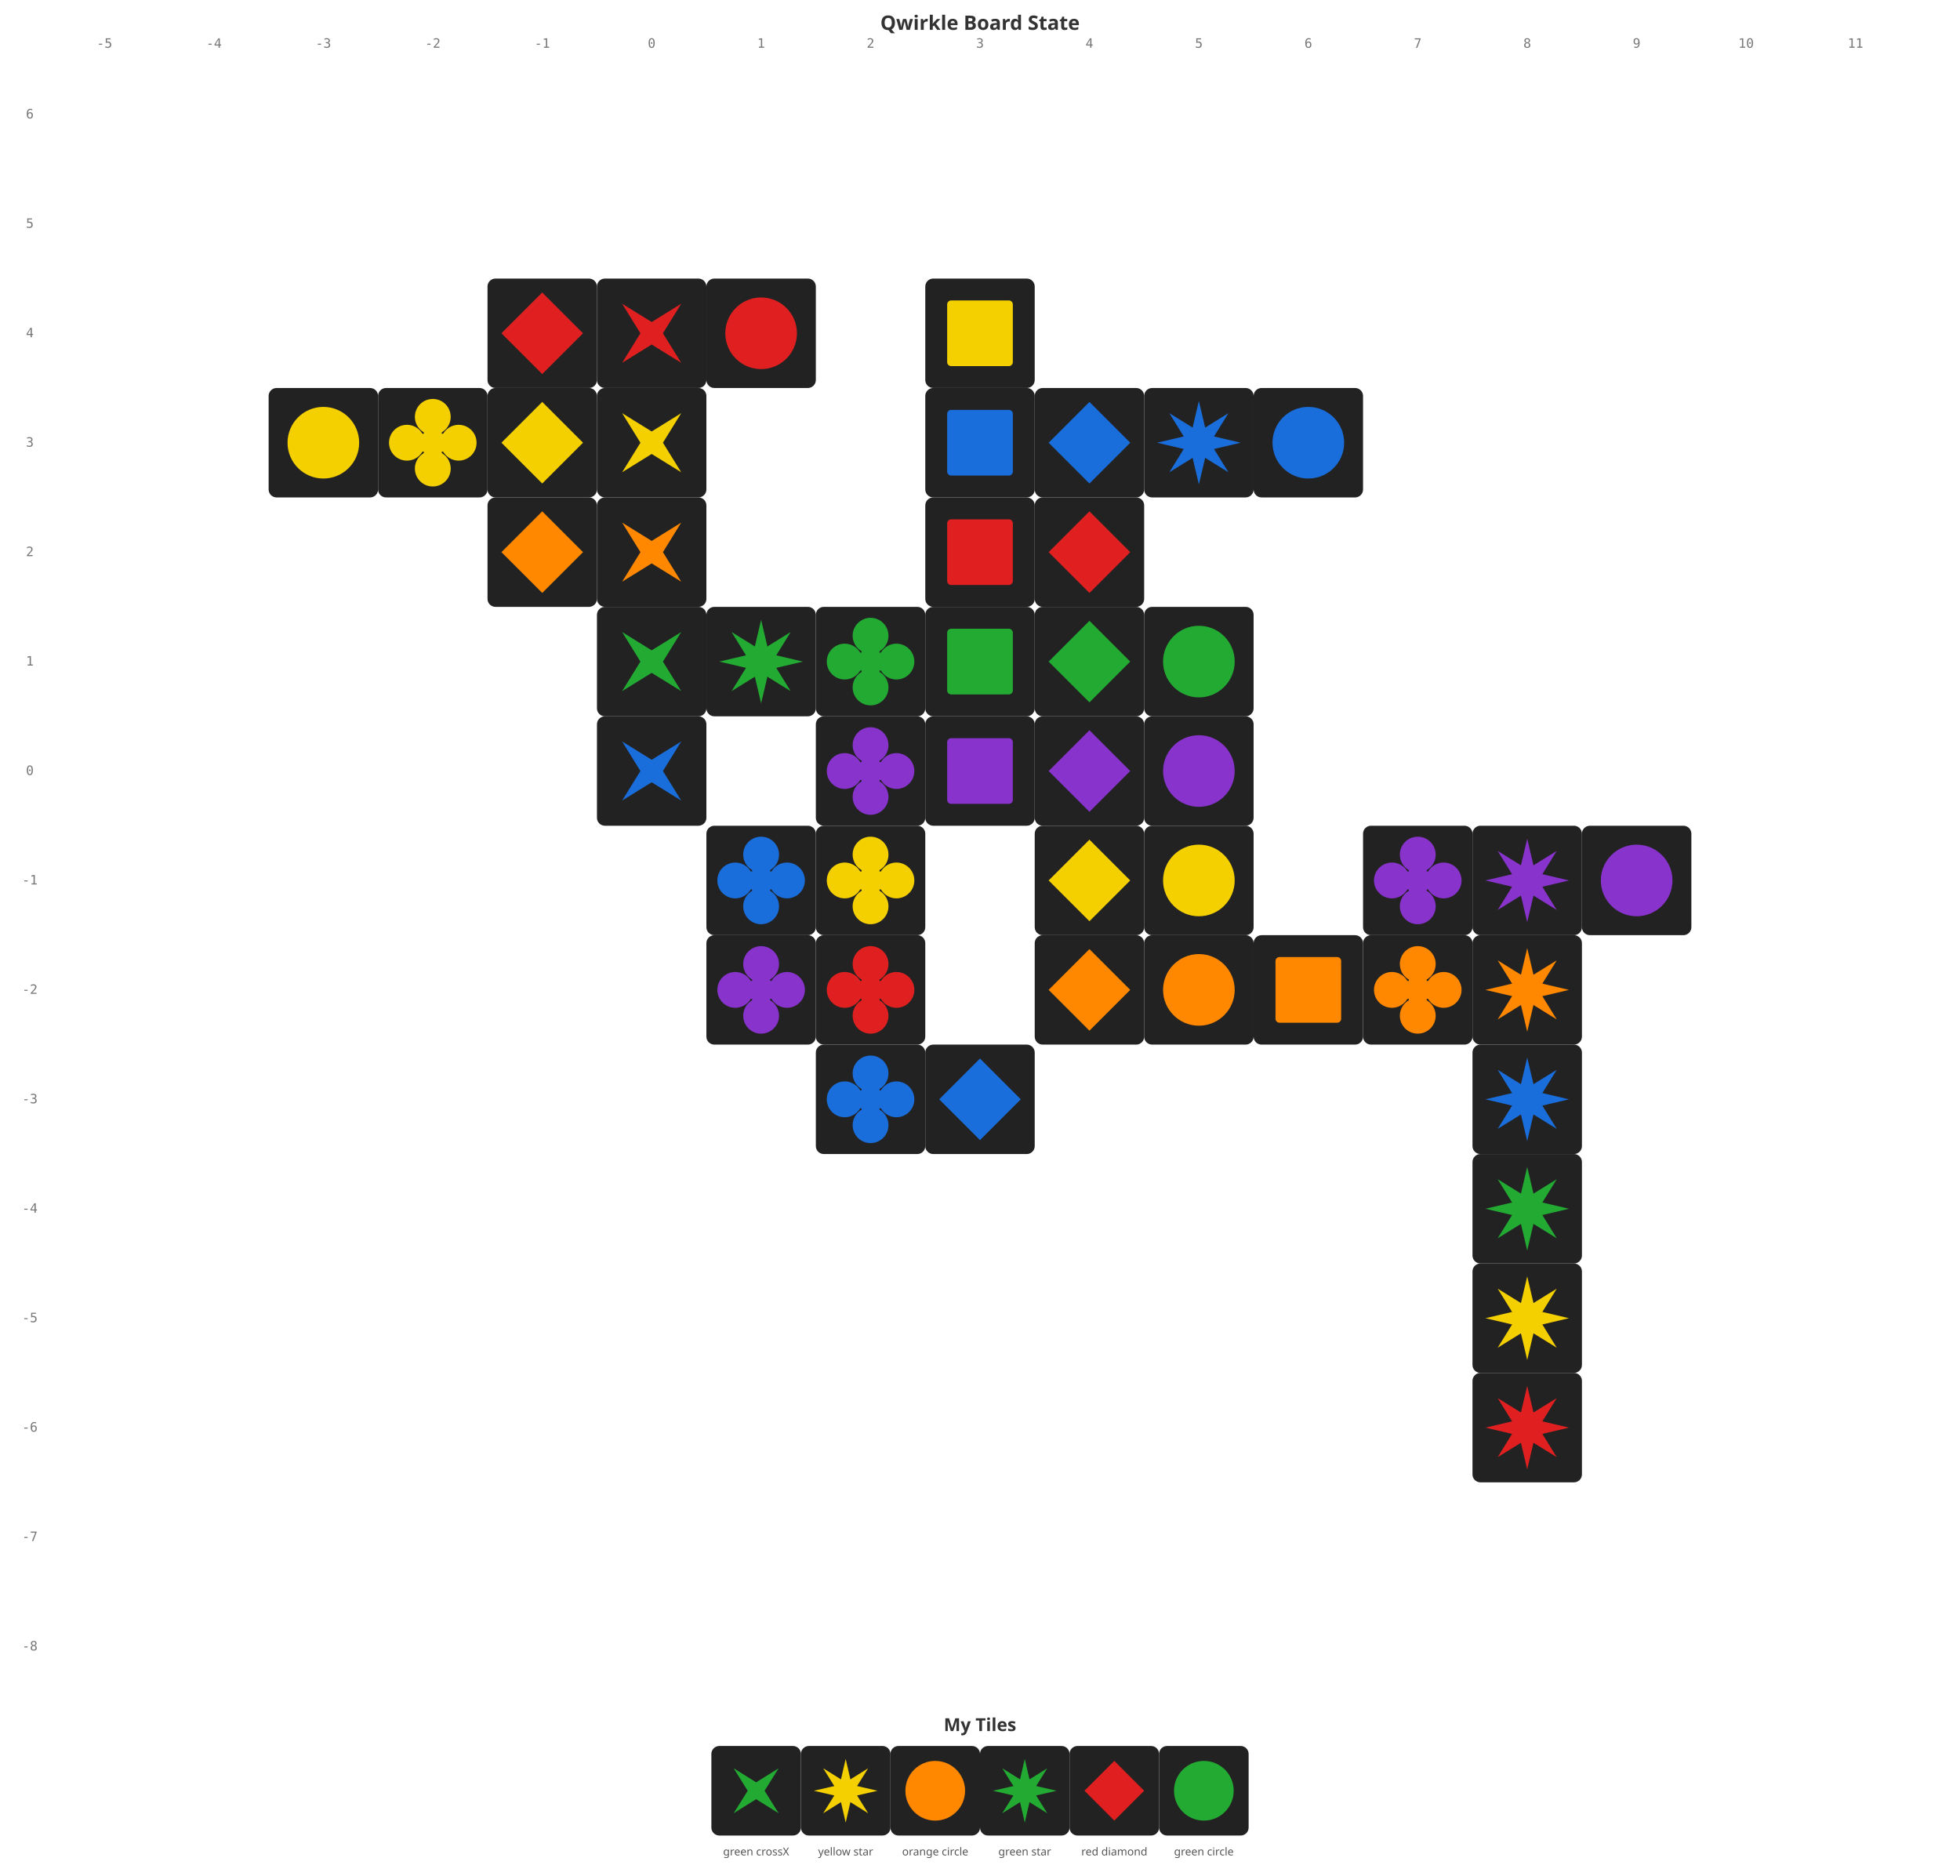
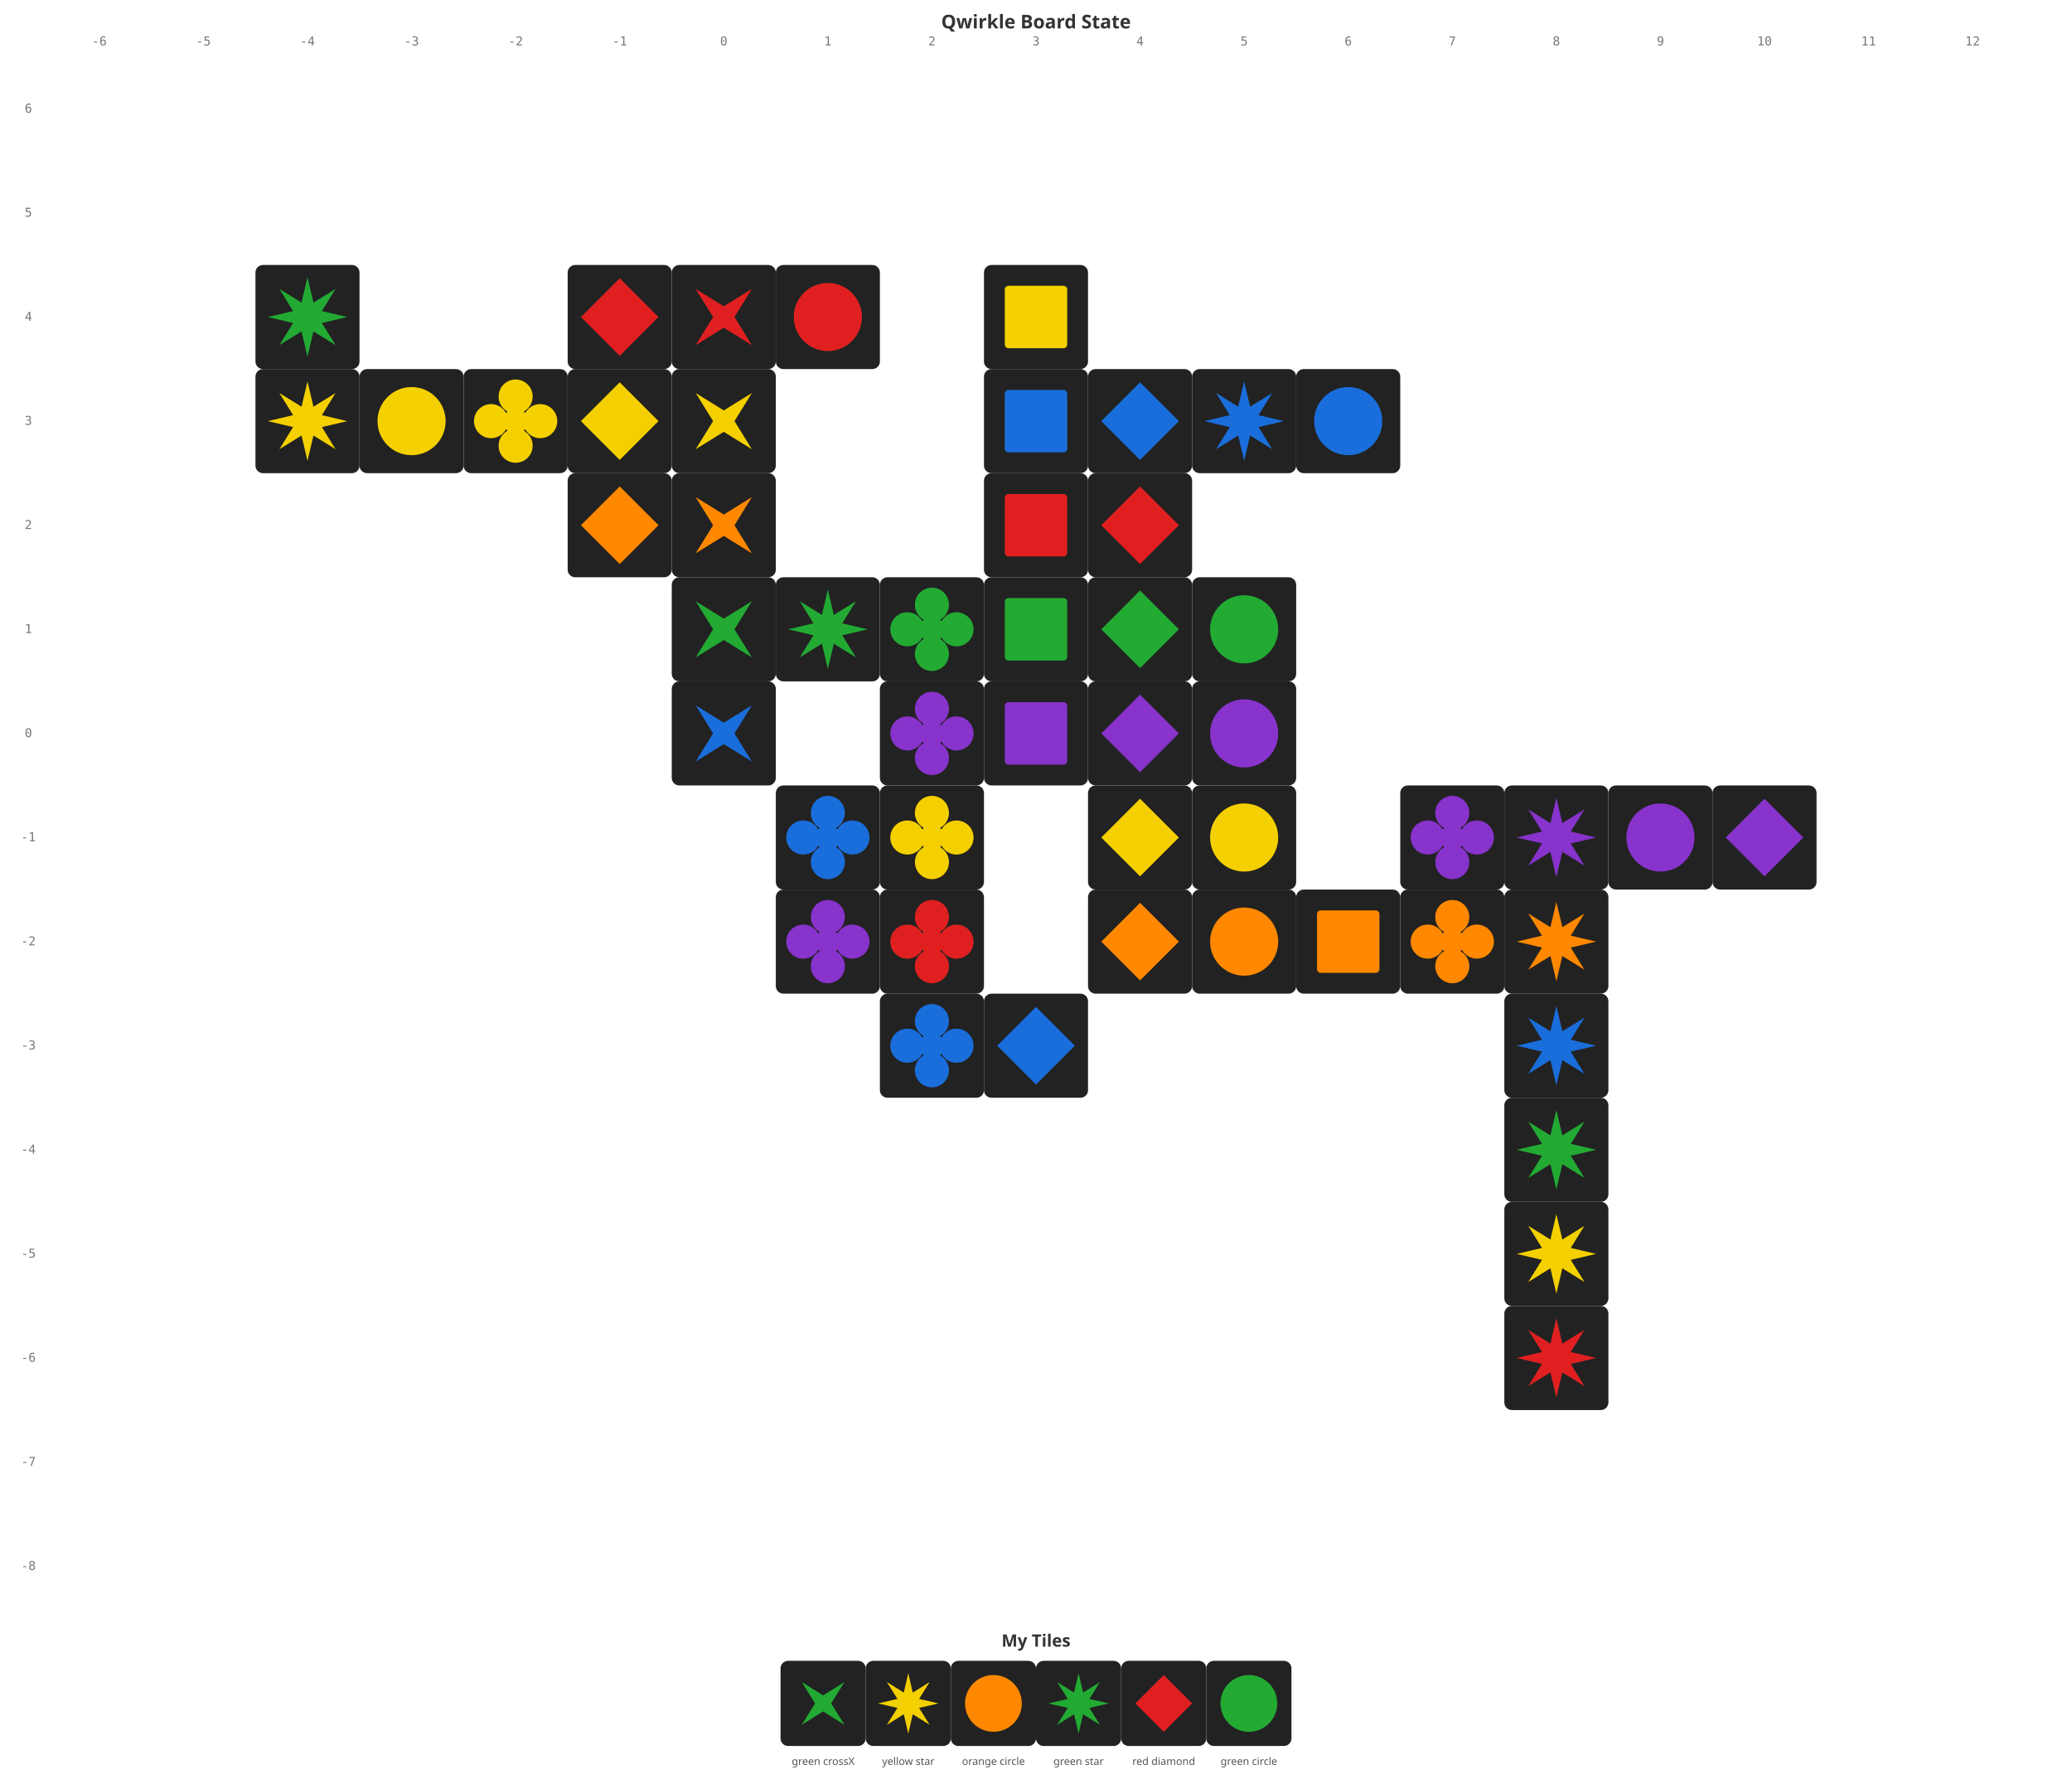
- <svg xmlns="http://www.w3.org/2000/svg" viewBox="0 0 1970 1885" width="1970" height="1885" style="background:#f5f0e8">
-   <text x="985" y="30" text-anchor="middle" font-size="20" fill="#333" font-family="sans-serif" font-weight="bold">Qwirkle Board State</text>
-   <text x="105" y="48" text-anchor="middle" font-size="13" fill="#777" font-family="monospace">-5</text>
-   <text x="215" y="48" text-anchor="middle" font-size="13" fill="#777" font-family="monospace">-4</text>
-   <text x="325" y="48" text-anchor="middle" font-size="13" fill="#777" font-family="monospace">-3</text>
-   <text x="435" y="48" text-anchor="middle" font-size="13" fill="#777" font-family="monospace">-2</text>
-   <text x="545" y="48" text-anchor="middle" font-size="13" fill="#777" font-family="monospace">-1</text>
-   <text x="655" y="48" text-anchor="middle" font-size="13" fill="#777" font-family="monospace">0</text>
-   <text x="765" y="48" text-anchor="middle" font-size="13" fill="#777" font-family="monospace">1</text>
-   <text x="875" y="48" text-anchor="middle" font-size="13" fill="#777" font-family="monospace">2</text>
-   <text x="985" y="48" text-anchor="middle" font-size="13" fill="#777" font-family="monospace">3</text>
-   <text x="1095" y="48" text-anchor="middle" font-size="13" fill="#777" font-family="monospace">4</text>
-   <text x="1205" y="48" text-anchor="middle" font-size="13" fill="#777" font-family="monospace">5</text>
-   <text x="1315" y="48" text-anchor="middle" font-size="13" fill="#777" font-family="monospace">6</text>
-   <text x="1425" y="48" text-anchor="middle" font-size="13" fill="#777" font-family="monospace">7</text>
-   <text x="1535" y="48" text-anchor="middle" font-size="13" fill="#777" font-family="monospace">8</text>
-   <text x="1645" y="48" text-anchor="middle" font-size="13" fill="#777" font-family="monospace">9</text>
-   <text x="1755" y="48" text-anchor="middle" font-size="13" fill="#777" font-family="monospace">10</text>
-   <text x="1865" y="48" text-anchor="middle" font-size="13" fill="#777" font-family="monospace">11</text>
+ <svg xmlns="http://www.w3.org/2000/svg" viewBox="0 0 2190 1885" width="2190" height="1885" style="background:#f5f0e8">
+   <text x="1095" y="30" text-anchor="middle" font-size="20" fill="#333" font-family="sans-serif" font-weight="bold">Qwirkle Board State</text>
+   <text x="105" y="48" text-anchor="middle" font-size="13" fill="#777" font-family="monospace">-6</text>
+   <text x="215" y="48" text-anchor="middle" font-size="13" fill="#777" font-family="monospace">-5</text>
+   <text x="325" y="48" text-anchor="middle" font-size="13" fill="#777" font-family="monospace">-4</text>
+   <text x="435" y="48" text-anchor="middle" font-size="13" fill="#777" font-family="monospace">-3</text>
+   <text x="545" y="48" text-anchor="middle" font-size="13" fill="#777" font-family="monospace">-2</text>
+   <text x="655" y="48" text-anchor="middle" font-size="13" fill="#777" font-family="monospace">-1</text>
+   <text x="765" y="48" text-anchor="middle" font-size="13" fill="#777" font-family="monospace">0</text>
+   <text x="875" y="48" text-anchor="middle" font-size="13" fill="#777" font-family="monospace">1</text>
+   <text x="985" y="48" text-anchor="middle" font-size="13" fill="#777" font-family="monospace">2</text>
+   <text x="1095" y="48" text-anchor="middle" font-size="13" fill="#777" font-family="monospace">3</text>
+   <text x="1205" y="48" text-anchor="middle" font-size="13" fill="#777" font-family="monospace">4</text>
+   <text x="1315" y="48" text-anchor="middle" font-size="13" fill="#777" font-family="monospace">5</text>
+   <text x="1425" y="48" text-anchor="middle" font-size="13" fill="#777" font-family="monospace">6</text>
+   <text x="1535" y="48" text-anchor="middle" font-size="13" fill="#777" font-family="monospace">7</text>
+   <text x="1645" y="48" text-anchor="middle" font-size="13" fill="#777" font-family="monospace">8</text>
+   <text x="1755" y="48" text-anchor="middle" font-size="13" fill="#777" font-family="monospace">9</text>
+   <text x="1865" y="48" text-anchor="middle" font-size="13" fill="#777" font-family="monospace">10</text>
+   <text x="1975" y="48" text-anchor="middle" font-size="13" fill="#777" font-family="monospace">11</text>
+   <text x="2085" y="48" text-anchor="middle" font-size="13" fill="#777" font-family="monospace">12</text>
  <text x="30" y="1659" text-anchor="middle" font-size="13" fill="#777" font-family="monospace">-8</text>
  <text x="30" y="1549" text-anchor="middle" font-size="13" fill="#777" font-family="monospace">-7</text>
  <text x="30" y="1439" text-anchor="middle" font-size="13" fill="#777" font-family="monospace">-6</text>
  <text x="30" y="1329" text-anchor="middle" font-size="13" fill="#777" font-family="monospace">-5</text>
  <text x="30" y="1219" text-anchor="middle" font-size="13" fill="#777" font-family="monospace">-4</text>
  <text x="30" y="1109" text-anchor="middle" font-size="13" fill="#777" font-family="monospace">-3</text>
  <text x="30" y="999" text-anchor="middle" font-size="13" fill="#777" font-family="monospace">-2</text>
  <text x="30" y="889" text-anchor="middle" font-size="13" fill="#777" font-family="monospace">-1</text>
  <text x="30" y="779" text-anchor="middle" font-size="13" fill="#777" font-family="monospace">0</text>
  <text x="30" y="669" text-anchor="middle" font-size="13" fill="#777" font-family="monospace">1</text>
  <text x="30" y="559" text-anchor="middle" font-size="13" fill="#777" font-family="monospace">2</text>
  <text x="30" y="449" text-anchor="middle" font-size="13" fill="#777" font-family="monospace">3</text>
  <text x="30" y="339" text-anchor="middle" font-size="13" fill="#777" font-family="monospace">4</text>
  <text x="30" y="229" text-anchor="middle" font-size="13" fill="#777" font-family="monospace">5</text>
  <text x="30" y="119" text-anchor="middle" font-size="13" fill="#777" font-family="monospace">6</text>
+   <rect x="270" y="280" width="110" height="110" rx="8" fill="#222" />
+   <g transform="translate(325,335)">
+     <polygon points="0,-42 8,-8 42,0 8,8 0,42 -8,8 -42,0 -8,-8" fill="#22aa33" />
+     <polygon points="0,-42 8,-8 42,0 8,8 0,42 -8,8 -42,0 -8,-8" fill="#22aa33" transform="rotate(45)" />
+   </g>
  <rect x="270" y="390" width="110" height="110" rx="8" fill="#222" />
-   <circle cx="325" cy="445" r="36" fill="#f5d000" />
+   <g transform="translate(325,445)">
+     <polygon points="0,-42 8,-8 42,0 8,8 0,42 -8,8 -42,0 -8,-8" fill="#f5d000" />
+     <polygon points="0,-42 8,-8 42,0 8,8 0,42 -8,8 -42,0 -8,-8" fill="#f5d000" transform="rotate(45)" />
+   </g>
  <rect x="380" y="390" width="110" height="110" rx="8" fill="#222" />
-   <g transform="translate(435,445)">
+   <circle cx="435" cy="445" r="36" fill="#f5d000" />
+   <rect x="490" y="390" width="110" height="110" rx="8" fill="#222" />
+   <g transform="translate(545,445)">
    <circle cx="0" cy="-26" r="18" fill="#f5d000" />
    <circle cx="26" cy="0" r="18" fill="#f5d000" />
    <circle cx="0" cy="26" r="18" fill="#f5d000" />
    <circle cx="-26" cy="0" r="18" fill="#f5d000" />
    <rect x="-9" y="-26" width="18" height="52" fill="#f5d000" />
    <rect x="-26" y="-9" width="52" height="18" fill="#f5d000" />
  </g>
-   <rect x="490" y="280" width="110" height="110" rx="8" fill="#222" />
-   <polygon points="545,294 586,335 545,376 504,335" fill="#e02020" />
-   <rect x="490" y="390" width="110" height="110" rx="8" fill="#222" />
-   <polygon points="545,404 586,445 545,486 504,445" fill="#f5d000" />
-   <rect x="490" y="500" width="110" height="110" rx="8" fill="#222" />
-   <polygon points="545,514 586,555 545,596 504,555" fill="#ff8800" />
  <rect x="600" y="280" width="110" height="110" rx="8" fill="#222" />
-   <g transform="translate(655,335) rotate(45)">
+   <polygon points="655,294 696,335 655,376 614,335" fill="#e02020" />
+   <rect x="600" y="390" width="110" height="110" rx="8" fill="#222" />
+   <polygon points="655,404 696,445 655,486 614,445" fill="#f5d000" />
+   <rect x="600" y="500" width="110" height="110" rx="8" fill="#222" />
+   <polygon points="655,514 696,555 655,596 614,555" fill="#ff8800" />
+   <rect x="710" y="280" width="110" height="110" rx="8" fill="#222" />
+   <g transform="translate(765,335) rotate(45)">
    <polygon points="0,-42 8,-8 42,0 8,8 0,42 -8,8 -42,0 -8,-8" fill="#e02020" />
  </g>
-   <rect x="600" y="390" width="110" height="110" rx="8" fill="#222" />
-   <g transform="translate(655,445) rotate(45)">
+   <rect x="710" y="390" width="110" height="110" rx="8" fill="#222" />
+   <g transform="translate(765,445) rotate(45)">
    <polygon points="0,-42 8,-8 42,0 8,8 0,42 -8,8 -42,0 -8,-8" fill="#f5d000" />
  </g>
-   <rect x="600" y="500" width="110" height="110" rx="8" fill="#222" />
-   <g transform="translate(655,555) rotate(45)">
+   <rect x="710" y="500" width="110" height="110" rx="8" fill="#222" />
+   <g transform="translate(765,555) rotate(45)">
    <polygon points="0,-42 8,-8 42,0 8,8 0,42 -8,8 -42,0 -8,-8" fill="#ff8800" />
  </g>
-   <rect x="600" y="610" width="110" height="110" rx="8" fill="#222" />
-   <g transform="translate(655,665) rotate(45)">
-     <polygon points="0,-42 8,-8 42,0 8,8 0,42 -8,8 -42,0 -8,-8" fill="#22aa33" />
-   </g>
-   <rect x="600" y="720" width="110" height="110" rx="8" fill="#222" />
-   <g transform="translate(655,775) rotate(45)">
+   <rect x="710" y="610" width="110" height="110" rx="8" fill="#222" />
+   <g transform="translate(765,665) rotate(45)">
+     <polygon points="0,-42 8,-8 42,0 8,8 0,42 -8,8 -42,0 -8,-8" fill="#22aa33" />
+   </g>
+   <rect x="710" y="720" width="110" height="110" rx="8" fill="#222" />
+   <g transform="translate(765,775) rotate(45)">
    <polygon points="0,-42 8,-8 42,0 8,8 0,42 -8,8 -42,0 -8,-8" fill="#1a6edb" />
  </g>
-   <rect x="710" y="280" width="110" height="110" rx="8" fill="#222" />
-   <circle cx="765" cy="335" r="36" fill="#e02020" />
-   <rect x="710" y="610" width="110" height="110" rx="8" fill="#222" />
-   <g transform="translate(765,665)">
+   <rect x="820" y="280" width="110" height="110" rx="8" fill="#222" />
+   <circle cx="875" cy="335" r="36" fill="#e02020" />
+   <rect x="820" y="610" width="110" height="110" rx="8" fill="#222" />
+   <g transform="translate(875,665)">
    <polygon points="0,-42 8,-8 42,0 8,8 0,42 -8,8 -42,0 -8,-8" fill="#22aa33" />
    <polygon points="0,-42 8,-8 42,0 8,8 0,42 -8,8 -42,0 -8,-8" fill="#22aa33" transform="rotate(45)" />
  </g>
-   <rect x="710" y="830" width="110" height="110" rx="8" fill="#222" />
-   <g transform="translate(765,885)">
+   <rect x="820" y="830" width="110" height="110" rx="8" fill="#222" />
+   <g transform="translate(875,885)">
    <circle cx="0" cy="-26" r="18" fill="#1a6edb" />
    <circle cx="26" cy="0" r="18" fill="#1a6edb" />
    <circle cx="0" cy="26" r="18" fill="#1a6edb" />
    <circle cx="-26" cy="0" r="18" fill="#1a6edb" />
    <rect x="-9" y="-26" width="18" height="52" fill="#1a6edb" />
    <rect x="-26" y="-9" width="52" height="18" fill="#1a6edb" />
  </g>
-   <rect x="710" y="940" width="110" height="110" rx="8" fill="#222" />
-   <g transform="translate(765,995)">
+   <rect x="820" y="940" width="110" height="110" rx="8" fill="#222" />
+   <g transform="translate(875,995)">
    <circle cx="0" cy="-26" r="18" fill="#8833cc" />
    <circle cx="26" cy="0" r="18" fill="#8833cc" />
    <circle cx="0" cy="26" r="18" fill="#8833cc" />
    <circle cx="-26" cy="0" r="18" fill="#8833cc" />
    <rect x="-9" y="-26" width="18" height="52" fill="#8833cc" />
    <rect x="-26" y="-9" width="52" height="18" fill="#8833cc" />
  </g>
-   <rect x="820" y="610" width="110" height="110" rx="8" fill="#222" />
-   <g transform="translate(875,665)">
+   <rect x="930" y="610" width="110" height="110" rx="8" fill="#222" />
+   <g transform="translate(985,665)">
    <circle cx="0" cy="-26" r="18" fill="#22aa33" />
    <circle cx="26" cy="0" r="18" fill="#22aa33" />
    <circle cx="0" cy="26" r="18" fill="#22aa33" />
    <circle cx="-26" cy="0" r="18" fill="#22aa33" />
    <rect x="-9" y="-26" width="18" height="52" fill="#22aa33" />
    <rect x="-26" y="-9" width="52" height="18" fill="#22aa33" />
  </g>
-   <rect x="820" y="720" width="110" height="110" rx="8" fill="#222" />
-   <g transform="translate(875,775)">
+   <rect x="930" y="720" width="110" height="110" rx="8" fill="#222" />
+   <g transform="translate(985,775)">
    <circle cx="0" cy="-26" r="18" fill="#8833cc" />
    <circle cx="26" cy="0" r="18" fill="#8833cc" />
    <circle cx="0" cy="26" r="18" fill="#8833cc" />
    <circle cx="-26" cy="0" r="18" fill="#8833cc" />
    <rect x="-9" y="-26" width="18" height="52" fill="#8833cc" />
    <rect x="-26" y="-9" width="52" height="18" fill="#8833cc" />
  </g>
-   <rect x="820" y="830" width="110" height="110" rx="8" fill="#222" />
-   <g transform="translate(875,885)">
+   <rect x="930" y="830" width="110" height="110" rx="8" fill="#222" />
+   <g transform="translate(985,885)">
    <circle cx="0" cy="-26" r="18" fill="#f5d000" />
    <circle cx="26" cy="0" r="18" fill="#f5d000" />
    <circle cx="0" cy="26" r="18" fill="#f5d000" />
    <circle cx="-26" cy="0" r="18" fill="#f5d000" />
    <rect x="-9" y="-26" width="18" height="52" fill="#f5d000" />
    <rect x="-26" y="-9" width="52" height="18" fill="#f5d000" />
  </g>
-   <rect x="820" y="940" width="110" height="110" rx="8" fill="#222" />
-   <g transform="translate(875,995)">
+   <rect x="930" y="940" width="110" height="110" rx="8" fill="#222" />
+   <g transform="translate(985,995)">
    <circle cx="0" cy="-26" r="18" fill="#e02020" />
    <circle cx="26" cy="0" r="18" fill="#e02020" />
    <circle cx="0" cy="26" r="18" fill="#e02020" />
    <circle cx="-26" cy="0" r="18" fill="#e02020" />
    <rect x="-9" y="-26" width="18" height="52" fill="#e02020" />
    <rect x="-26" y="-9" width="52" height="18" fill="#e02020" />
  </g>
-   <rect x="820" y="1050" width="110" height="110" rx="8" fill="#222" />
-   <g transform="translate(875,1105)">
+   <rect x="930" y="1050" width="110" height="110" rx="8" fill="#222" />
+   <g transform="translate(985,1105)">
    <circle cx="0" cy="-26" r="18" fill="#1a6edb" />
    <circle cx="26" cy="0" r="18" fill="#1a6edb" />
    <circle cx="0" cy="26" r="18" fill="#1a6edb" />
    <circle cx="-26" cy="0" r="18" fill="#1a6edb" />
    <rect x="-9" y="-26" width="18" height="52" fill="#1a6edb" />
    <rect x="-26" y="-9" width="52" height="18" fill="#1a6edb" />
  </g>
-   <rect x="930" y="280" width="110" height="110" rx="8" fill="#222" />
-   <rect x="952" y="302" width="66" height="66" rx="4" fill="#f5d000" />
-   <rect x="930" y="390" width="110" height="110" rx="8" fill="#222" />
-   <rect x="952" y="412" width="66" height="66" rx="4" fill="#1a6edb" />
-   <rect x="930" y="500" width="110" height="110" rx="8" fill="#222" />
-   <rect x="952" y="522" width="66" height="66" rx="4" fill="#e02020" />
-   <rect x="930" y="610" width="110" height="110" rx="8" fill="#222" />
-   <rect x="952" y="632" width="66" height="66" rx="4" fill="#22aa33" />
-   <rect x="930" y="720" width="110" height="110" rx="8" fill="#222" />
-   <rect x="952" y="742" width="66" height="66" rx="4" fill="#8833cc" />
-   <rect x="930" y="1050" width="110" height="110" rx="8" fill="#222" />
-   <polygon points="985,1064 1026,1105 985,1146 944,1105" fill="#1a6edb" />
+   <rect x="1040" y="280" width="110" height="110" rx="8" fill="#222" />
+   <rect x="1062" y="302" width="66" height="66" rx="4" fill="#f5d000" />
  <rect x="1040" y="390" width="110" height="110" rx="8" fill="#222" />
-   <polygon points="1095,404 1136,445 1095,486 1054,445" fill="#1a6edb" />
+   <rect x="1062" y="412" width="66" height="66" rx="4" fill="#1a6edb" />
  <rect x="1040" y="500" width="110" height="110" rx="8" fill="#222" />
-   <polygon points="1095,514 1136,555 1095,596 1054,555" fill="#e02020" />
+   <rect x="1062" y="522" width="66" height="66" rx="4" fill="#e02020" />
  <rect x="1040" y="610" width="110" height="110" rx="8" fill="#222" />
-   <polygon points="1095,624 1136,665 1095,706 1054,665" fill="#22aa33" />
+   <rect x="1062" y="632" width="66" height="66" rx="4" fill="#22aa33" />
  <rect x="1040" y="720" width="110" height="110" rx="8" fill="#222" />
-   <polygon points="1095,734 1136,775 1095,816 1054,775" fill="#8833cc" />
-   <rect x="1040" y="830" width="110" height="110" rx="8" fill="#222" />
-   <polygon points="1095,844 1136,885 1095,926 1054,885" fill="#f5d000" />
-   <rect x="1040" y="940" width="110" height="110" rx="8" fill="#222" />
-   <polygon points="1095,954 1136,995 1095,1036 1054,995" fill="#ff8800" />
+   <rect x="1062" y="742" width="66" height="66" rx="4" fill="#8833cc" />
+   <rect x="1040" y="1050" width="110" height="110" rx="8" fill="#222" />
+   <polygon points="1095,1064 1136,1105 1095,1146 1054,1105" fill="#1a6edb" />
  <rect x="1150" y="390" width="110" height="110" rx="8" fill="#222" />
-   <g transform="translate(1205,445)">
+   <polygon points="1205,404 1246,445 1205,486 1164,445" fill="#1a6edb" />
+   <rect x="1150" y="500" width="110" height="110" rx="8" fill="#222" />
+   <polygon points="1205,514 1246,555 1205,596 1164,555" fill="#e02020" />
+   <rect x="1150" y="610" width="110" height="110" rx="8" fill="#222" />
+   <polygon points="1205,624 1246,665 1205,706 1164,665" fill="#22aa33" />
+   <rect x="1150" y="720" width="110" height="110" rx="8" fill="#222" />
+   <polygon points="1205,734 1246,775 1205,816 1164,775" fill="#8833cc" />
+   <rect x="1150" y="830" width="110" height="110" rx="8" fill="#222" />
+   <polygon points="1205,844 1246,885 1205,926 1164,885" fill="#f5d000" />
+   <rect x="1150" y="940" width="110" height="110" rx="8" fill="#222" />
+   <polygon points="1205,954 1246,995 1205,1036 1164,995" fill="#ff8800" />
+   <rect x="1260" y="390" width="110" height="110" rx="8" fill="#222" />
+   <g transform="translate(1315,445)">
    <polygon points="0,-42 8,-8 42,0 8,8 0,42 -8,8 -42,0 -8,-8" fill="#1a6edb" />
    <polygon points="0,-42 8,-8 42,0 8,8 0,42 -8,8 -42,0 -8,-8" fill="#1a6edb" transform="rotate(45)" />
  </g>
-   <rect x="1150" y="610" width="110" height="110" rx="8" fill="#222" />
-   <circle cx="1205" cy="665" r="36" fill="#22aa33" />
-   <rect x="1150" y="720" width="110" height="110" rx="8" fill="#222" />
-   <circle cx="1205" cy="775" r="36" fill="#8833cc" />
-   <rect x="1150" y="830" width="110" height="110" rx="8" fill="#222" />
-   <circle cx="1205" cy="885" r="36" fill="#f5d000" />
-   <rect x="1150" y="940" width="110" height="110" rx="8" fill="#222" />
-   <circle cx="1205" cy="995" r="36" fill="#ff8800" />
-   <rect x="1260" y="390" width="110" height="110" rx="8" fill="#222" />
-   <circle cx="1315" cy="445" r="36" fill="#1a6edb" />
+   <rect x="1260" y="610" width="110" height="110" rx="8" fill="#222" />
+   <circle cx="1315" cy="665" r="36" fill="#22aa33" />
+   <rect x="1260" y="720" width="110" height="110" rx="8" fill="#222" />
+   <circle cx="1315" cy="775" r="36" fill="#8833cc" />
+   <rect x="1260" y="830" width="110" height="110" rx="8" fill="#222" />
+   <circle cx="1315" cy="885" r="36" fill="#f5d000" />
  <rect x="1260" y="940" width="110" height="110" rx="8" fill="#222" />
-   <rect x="1282" y="962" width="66" height="66" rx="4" fill="#ff8800" />
-   <rect x="1370" y="830" width="110" height="110" rx="8" fill="#222" />
-   <g transform="translate(1425,885)">
+   <circle cx="1315" cy="995" r="36" fill="#ff8800" />
+   <rect x="1370" y="390" width="110" height="110" rx="8" fill="#222" />
+   <circle cx="1425" cy="445" r="36" fill="#1a6edb" />
+   <rect x="1370" y="940" width="110" height="110" rx="8" fill="#222" />
+   <rect x="1392" y="962" width="66" height="66" rx="4" fill="#ff8800" />
+   <rect x="1480" y="830" width="110" height="110" rx="8" fill="#222" />
+   <g transform="translate(1535,885)">
    <circle cx="0" cy="-26" r="18" fill="#8833cc" />
    <circle cx="26" cy="0" r="18" fill="#8833cc" />
    <circle cx="0" cy="26" r="18" fill="#8833cc" />
    <circle cx="-26" cy="0" r="18" fill="#8833cc" />
    <rect x="-9" y="-26" width="18" height="52" fill="#8833cc" />
    <rect x="-26" y="-9" width="52" height="18" fill="#8833cc" />
  </g>
-   <rect x="1370" y="940" width="110" height="110" rx="8" fill="#222" />
-   <g transform="translate(1425,995)">
+   <rect x="1480" y="940" width="110" height="110" rx="8" fill="#222" />
+   <g transform="translate(1535,995)">
    <circle cx="0" cy="-26" r="18" fill="#ff8800" />
    <circle cx="26" cy="0" r="18" fill="#ff8800" />
    <circle cx="0" cy="26" r="18" fill="#ff8800" />
    <circle cx="-26" cy="0" r="18" fill="#ff8800" />
    <rect x="-9" y="-26" width="18" height="52" fill="#ff8800" />
    <rect x="-26" y="-9" width="52" height="18" fill="#ff8800" />
  </g>
-   <rect x="1480" y="830" width="110" height="110" rx="8" fill="#222" />
-   <g transform="translate(1535,885)">
+   <rect x="1590" y="830" width="110" height="110" rx="8" fill="#222" />
+   <g transform="translate(1645,885)">
    <polygon points="0,-42 8,-8 42,0 8,8 0,42 -8,8 -42,0 -8,-8" fill="#8833cc" />
    <polygon points="0,-42 8,-8 42,0 8,8 0,42 -8,8 -42,0 -8,-8" fill="#8833cc" transform="rotate(45)" />
  </g>
-   <rect x="1480" y="940" width="110" height="110" rx="8" fill="#222" />
-   <g transform="translate(1535,995)">
+   <rect x="1590" y="940" width="110" height="110" rx="8" fill="#222" />
+   <g transform="translate(1645,995)">
    <polygon points="0,-42 8,-8 42,0 8,8 0,42 -8,8 -42,0 -8,-8" fill="#ff8800" />
    <polygon points="0,-42 8,-8 42,0 8,8 0,42 -8,8 -42,0 -8,-8" fill="#ff8800" transform="rotate(45)" />
  </g>
-   <rect x="1480" y="1050" width="110" height="110" rx="8" fill="#222" />
-   <g transform="translate(1535,1105)">
+   <rect x="1590" y="1050" width="110" height="110" rx="8" fill="#222" />
+   <g transform="translate(1645,1105)">
    <polygon points="0,-42 8,-8 42,0 8,8 0,42 -8,8 -42,0 -8,-8" fill="#1a6edb" />
    <polygon points="0,-42 8,-8 42,0 8,8 0,42 -8,8 -42,0 -8,-8" fill="#1a6edb" transform="rotate(45)" />
  </g>
-   <rect x="1480" y="1160" width="110" height="110" rx="8" fill="#222" />
-   <g transform="translate(1535,1215)">
+   <rect x="1590" y="1160" width="110" height="110" rx="8" fill="#222" />
+   <g transform="translate(1645,1215)">
    <polygon points="0,-42 8,-8 42,0 8,8 0,42 -8,8 -42,0 -8,-8" fill="#22aa33" />
    <polygon points="0,-42 8,-8 42,0 8,8 0,42 -8,8 -42,0 -8,-8" fill="#22aa33" transform="rotate(45)" />
  </g>
-   <rect x="1480" y="1270" width="110" height="110" rx="8" fill="#222" />
-   <g transform="translate(1535,1325)">
+   <rect x="1590" y="1270" width="110" height="110" rx="8" fill="#222" />
+   <g transform="translate(1645,1325)">
    <polygon points="0,-42 8,-8 42,0 8,8 0,42 -8,8 -42,0 -8,-8" fill="#f5d000" />
    <polygon points="0,-42 8,-8 42,0 8,8 0,42 -8,8 -42,0 -8,-8" fill="#f5d000" transform="rotate(45)" />
  </g>
-   <rect x="1480" y="1380" width="110" height="110" rx="8" fill="#222" />
-   <g transform="translate(1535,1435)">
+   <rect x="1590" y="1380" width="110" height="110" rx="8" fill="#222" />
+   <g transform="translate(1645,1435)">
    <polygon points="0,-42 8,-8 42,0 8,8 0,42 -8,8 -42,0 -8,-8" fill="#e02020" />
    <polygon points="0,-42 8,-8 42,0 8,8 0,42 -8,8 -42,0 -8,-8" fill="#e02020" transform="rotate(45)" />
  </g>
-   <rect x="1590" y="830" width="110" height="110" rx="8" fill="#222" />
-   <circle cx="1645" cy="885" r="36" fill="#8833cc" />
-   <text x="985" y="1740" text-anchor="middle" font-size="18" fill="#333" font-family="sans-serif" font-weight="bold">My Tiles</text>
-   <rect x="715" y="1755" width="90" height="90" rx="8" fill="#222" />
-   <g transform="translate(760,1800) rotate(45)">
+   <rect x="1700" y="830" width="110" height="110" rx="8" fill="#222" />
+   <circle cx="1755" cy="885" r="36" fill="#8833cc" />
+   <rect x="1810" y="830" width="110" height="110" rx="8" fill="#222" />
+   <polygon points="1865,844 1906,885 1865,926 1824,885" fill="#8833cc" />
+   <text x="1095" y="1740" text-anchor="middle" font-size="18" fill="#333" font-family="sans-serif" font-weight="bold">My Tiles</text>
+   <rect x="825" y="1755" width="90" height="90" rx="8" fill="#222" />
+   <g transform="translate(870,1800) rotate(45)">
    <polygon points="0,-32 6,-6 32,0 6,6 0,32 -6,6 -32,0 -6,-6" fill="#22aa33" />
  </g>
-   <text x="760" y="1865" text-anchor="middle" font-size="11" fill="#555" font-family="sans-serif">green crossX</text>
-   <rect x="805" y="1755" width="90" height="90" rx="8" fill="#222" />
-   <g transform="translate(850,1800)">
+   <text x="870" y="1865" text-anchor="middle" font-size="11" fill="#555" font-family="sans-serif">green crossX</text>
+   <rect x="915" y="1755" width="90" height="90" rx="8" fill="#222" />
+   <g transform="translate(960,1800)">
    <polygon points="0,-32 6,-6 32,0 6,6 0,32 -6,6 -32,0 -6,-6" fill="#f5d000" />
    <polygon points="0,-32 6,-6 32,0 6,6 0,32 -6,6 -32,0 -6,-6" fill="#f5d000" transform="rotate(45)" />
  </g>
-   <text x="850" y="1865" text-anchor="middle" font-size="11" fill="#555" font-family="sans-serif">yellow star</text>
-   <rect x="895" y="1755" width="90" height="90" rx="8" fill="#222" />
-   <circle cx="940" cy="1800" r="30" fill="#ff8800" />
-   <text x="940" y="1865" text-anchor="middle" font-size="11" fill="#555" font-family="sans-serif">orange circle</text>
-   <rect x="985" y="1755" width="90" height="90" rx="8" fill="#222" />
-   <g transform="translate(1030,1800)">
+   <text x="960" y="1865" text-anchor="middle" font-size="11" fill="#555" font-family="sans-serif">yellow star</text>
+   <rect x="1005" y="1755" width="90" height="90" rx="8" fill="#222" />
+   <circle cx="1050" cy="1800" r="30" fill="#ff8800" />
+   <text x="1050" y="1865" text-anchor="middle" font-size="11" fill="#555" font-family="sans-serif">orange circle</text>
+   <rect x="1095" y="1755" width="90" height="90" rx="8" fill="#222" />
+   <g transform="translate(1140,1800)">
    <polygon points="0,-32 6,-6 32,0 6,6 0,32 -6,6 -32,0 -6,-6" fill="#22aa33" />
    <polygon points="0,-32 6,-6 32,0 6,6 0,32 -6,6 -32,0 -6,-6" fill="#22aa33" transform="rotate(45)" />
  </g>
-   <text x="1030" y="1865" text-anchor="middle" font-size="11" fill="#555" font-family="sans-serif">green star</text>
-   <rect x="1075" y="1755" width="90" height="90" rx="8" fill="#222" />
-   <polygon points="1120,1770 1150,1800 1120,1830 1090,1800" fill="#e02020" />
-   <text x="1120" y="1865" text-anchor="middle" font-size="11" fill="#555" font-family="sans-serif">red diamond</text>
-   <rect x="1165" y="1755" width="90" height="90" rx="8" fill="#222" />
-   <circle cx="1210" cy="1800" r="30" fill="#22aa33" />
-   <text x="1210" y="1865" text-anchor="middle" font-size="11" fill="#555" font-family="sans-serif">green circle</text>
+   <text x="1140" y="1865" text-anchor="middle" font-size="11" fill="#555" font-family="sans-serif">green star</text>
+   <rect x="1185" y="1755" width="90" height="90" rx="8" fill="#222" />
+   <polygon points="1230,1770 1260,1800 1230,1830 1200,1800" fill="#e02020" />
+   <text x="1230" y="1865" text-anchor="middle" font-size="11" fill="#555" font-family="sans-serif">red diamond</text>
+   <rect x="1275" y="1755" width="90" height="90" rx="8" fill="#222" />
+   <circle cx="1320" cy="1800" r="30" fill="#22aa33" />
+   <text x="1320" y="1865" text-anchor="middle" font-size="11" fill="#555" font-family="sans-serif">green circle</text>
</svg>
